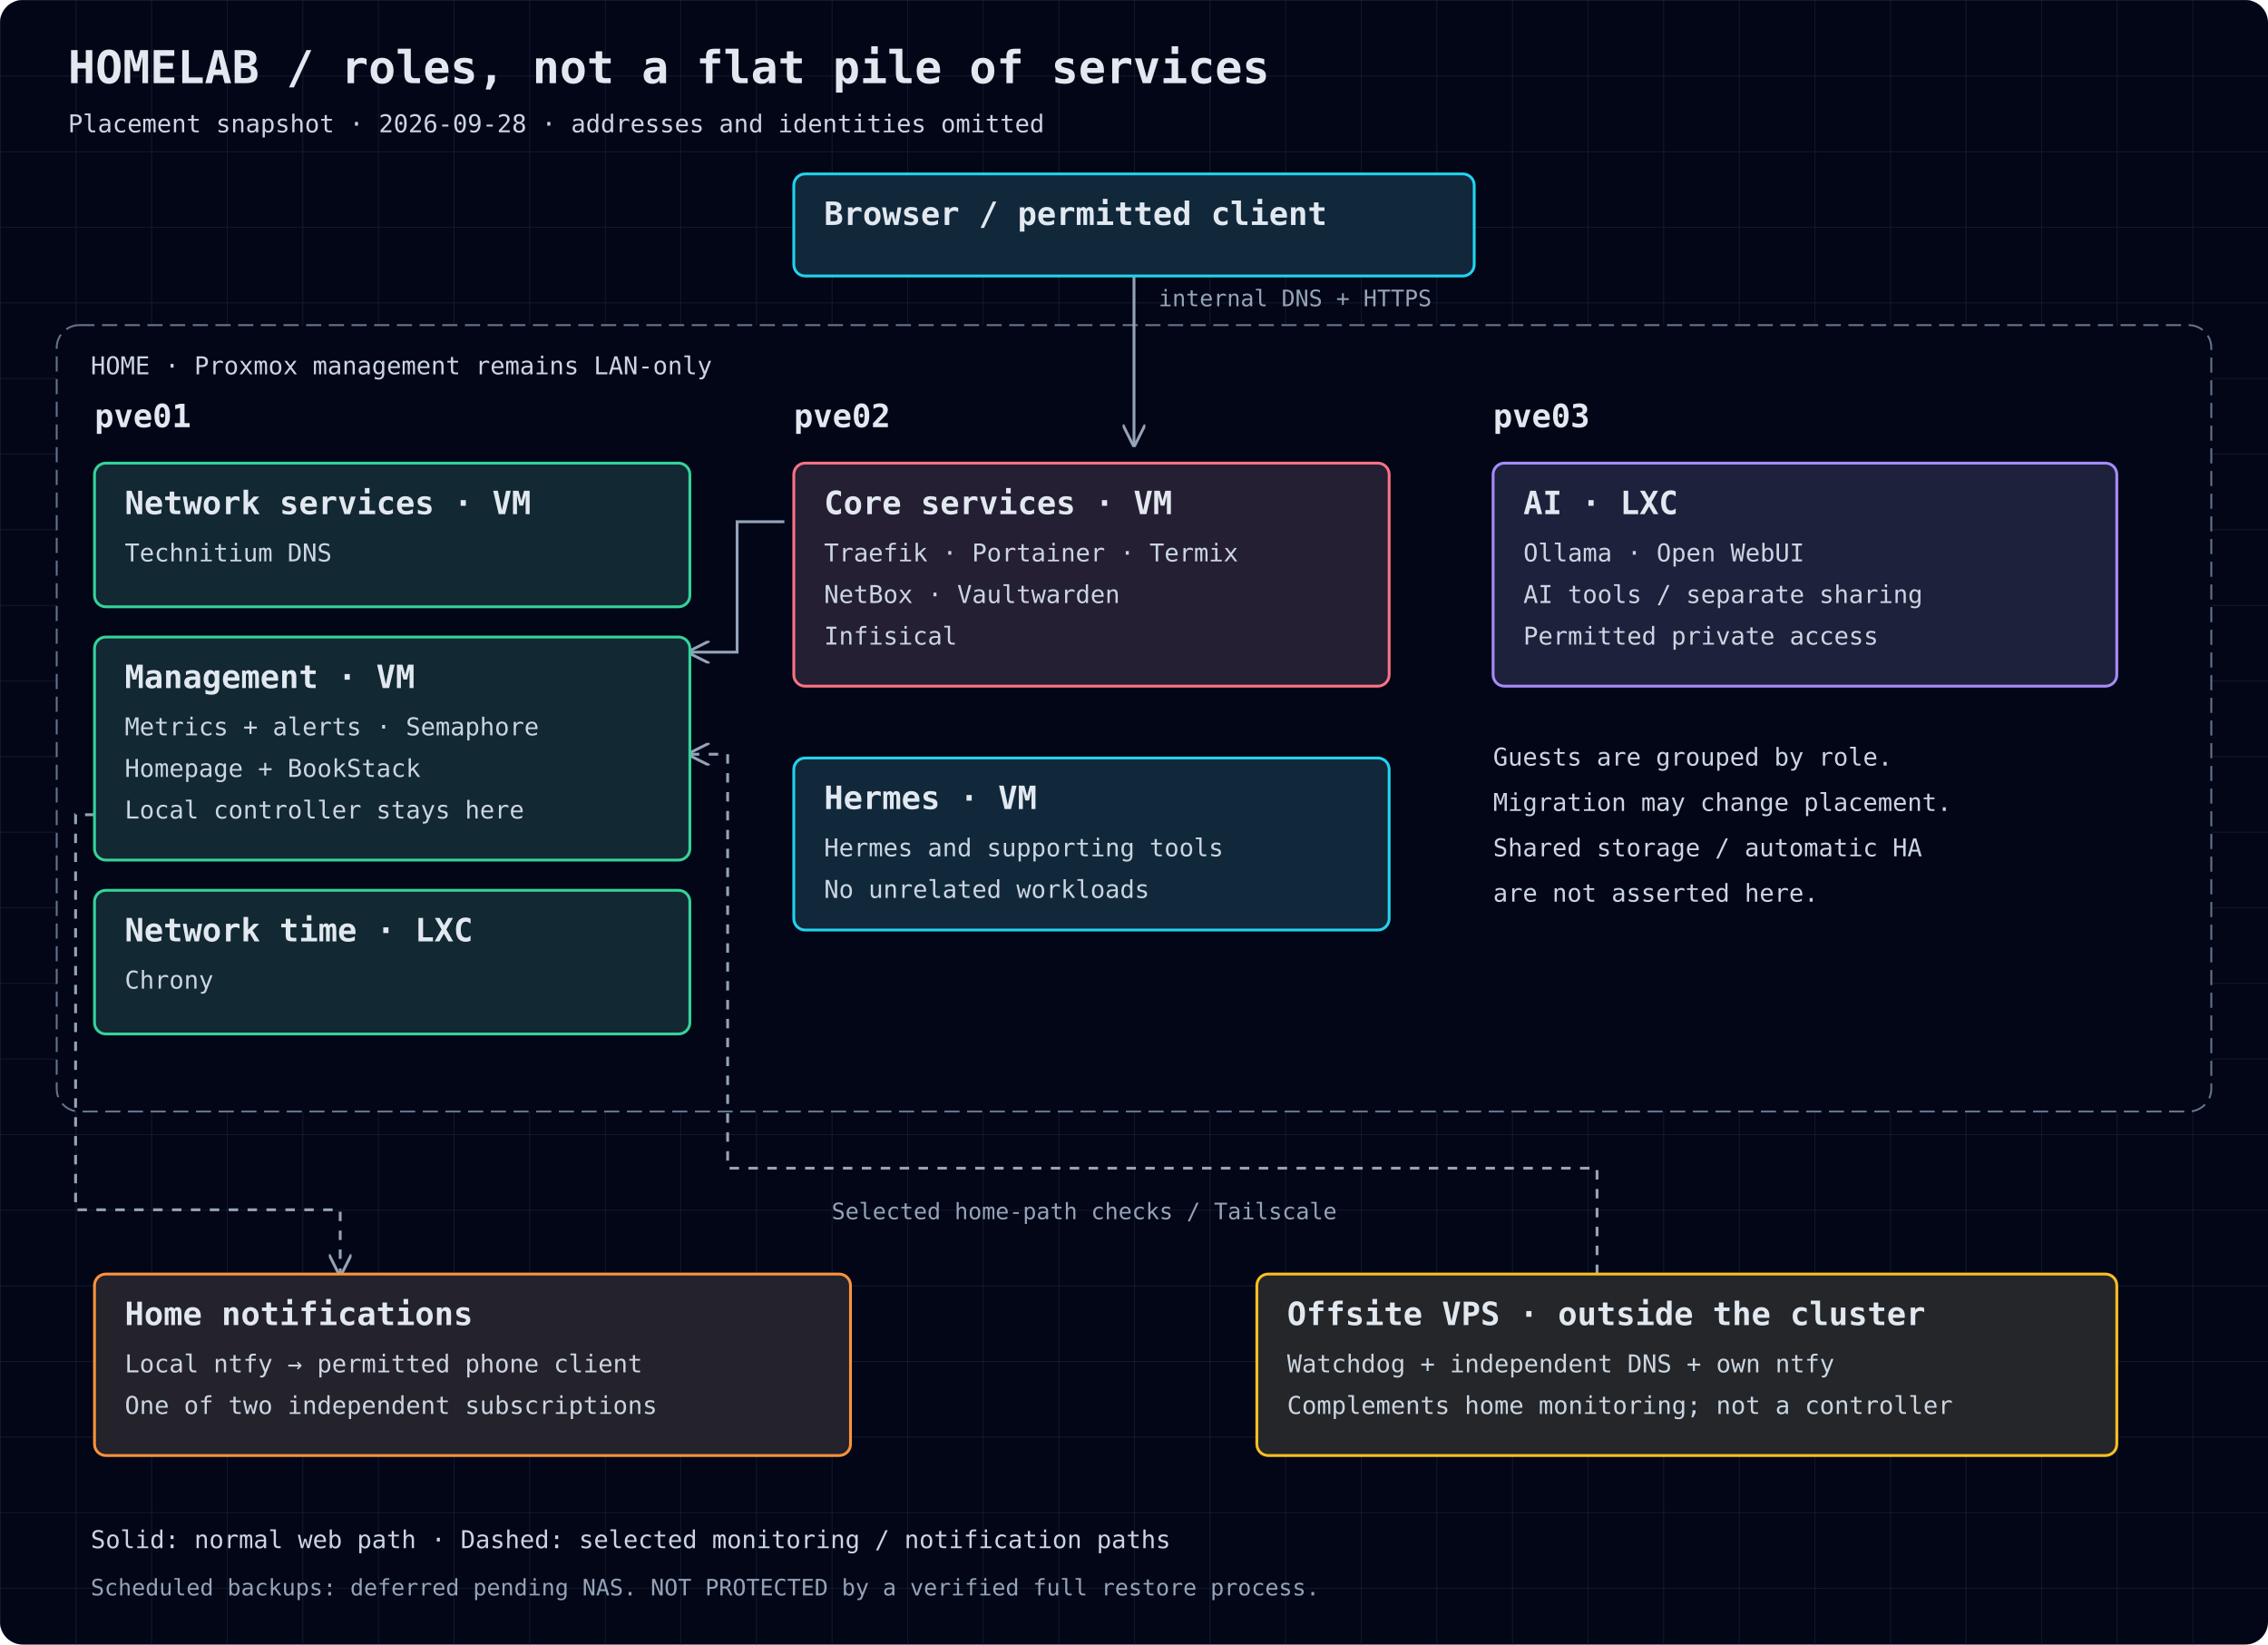
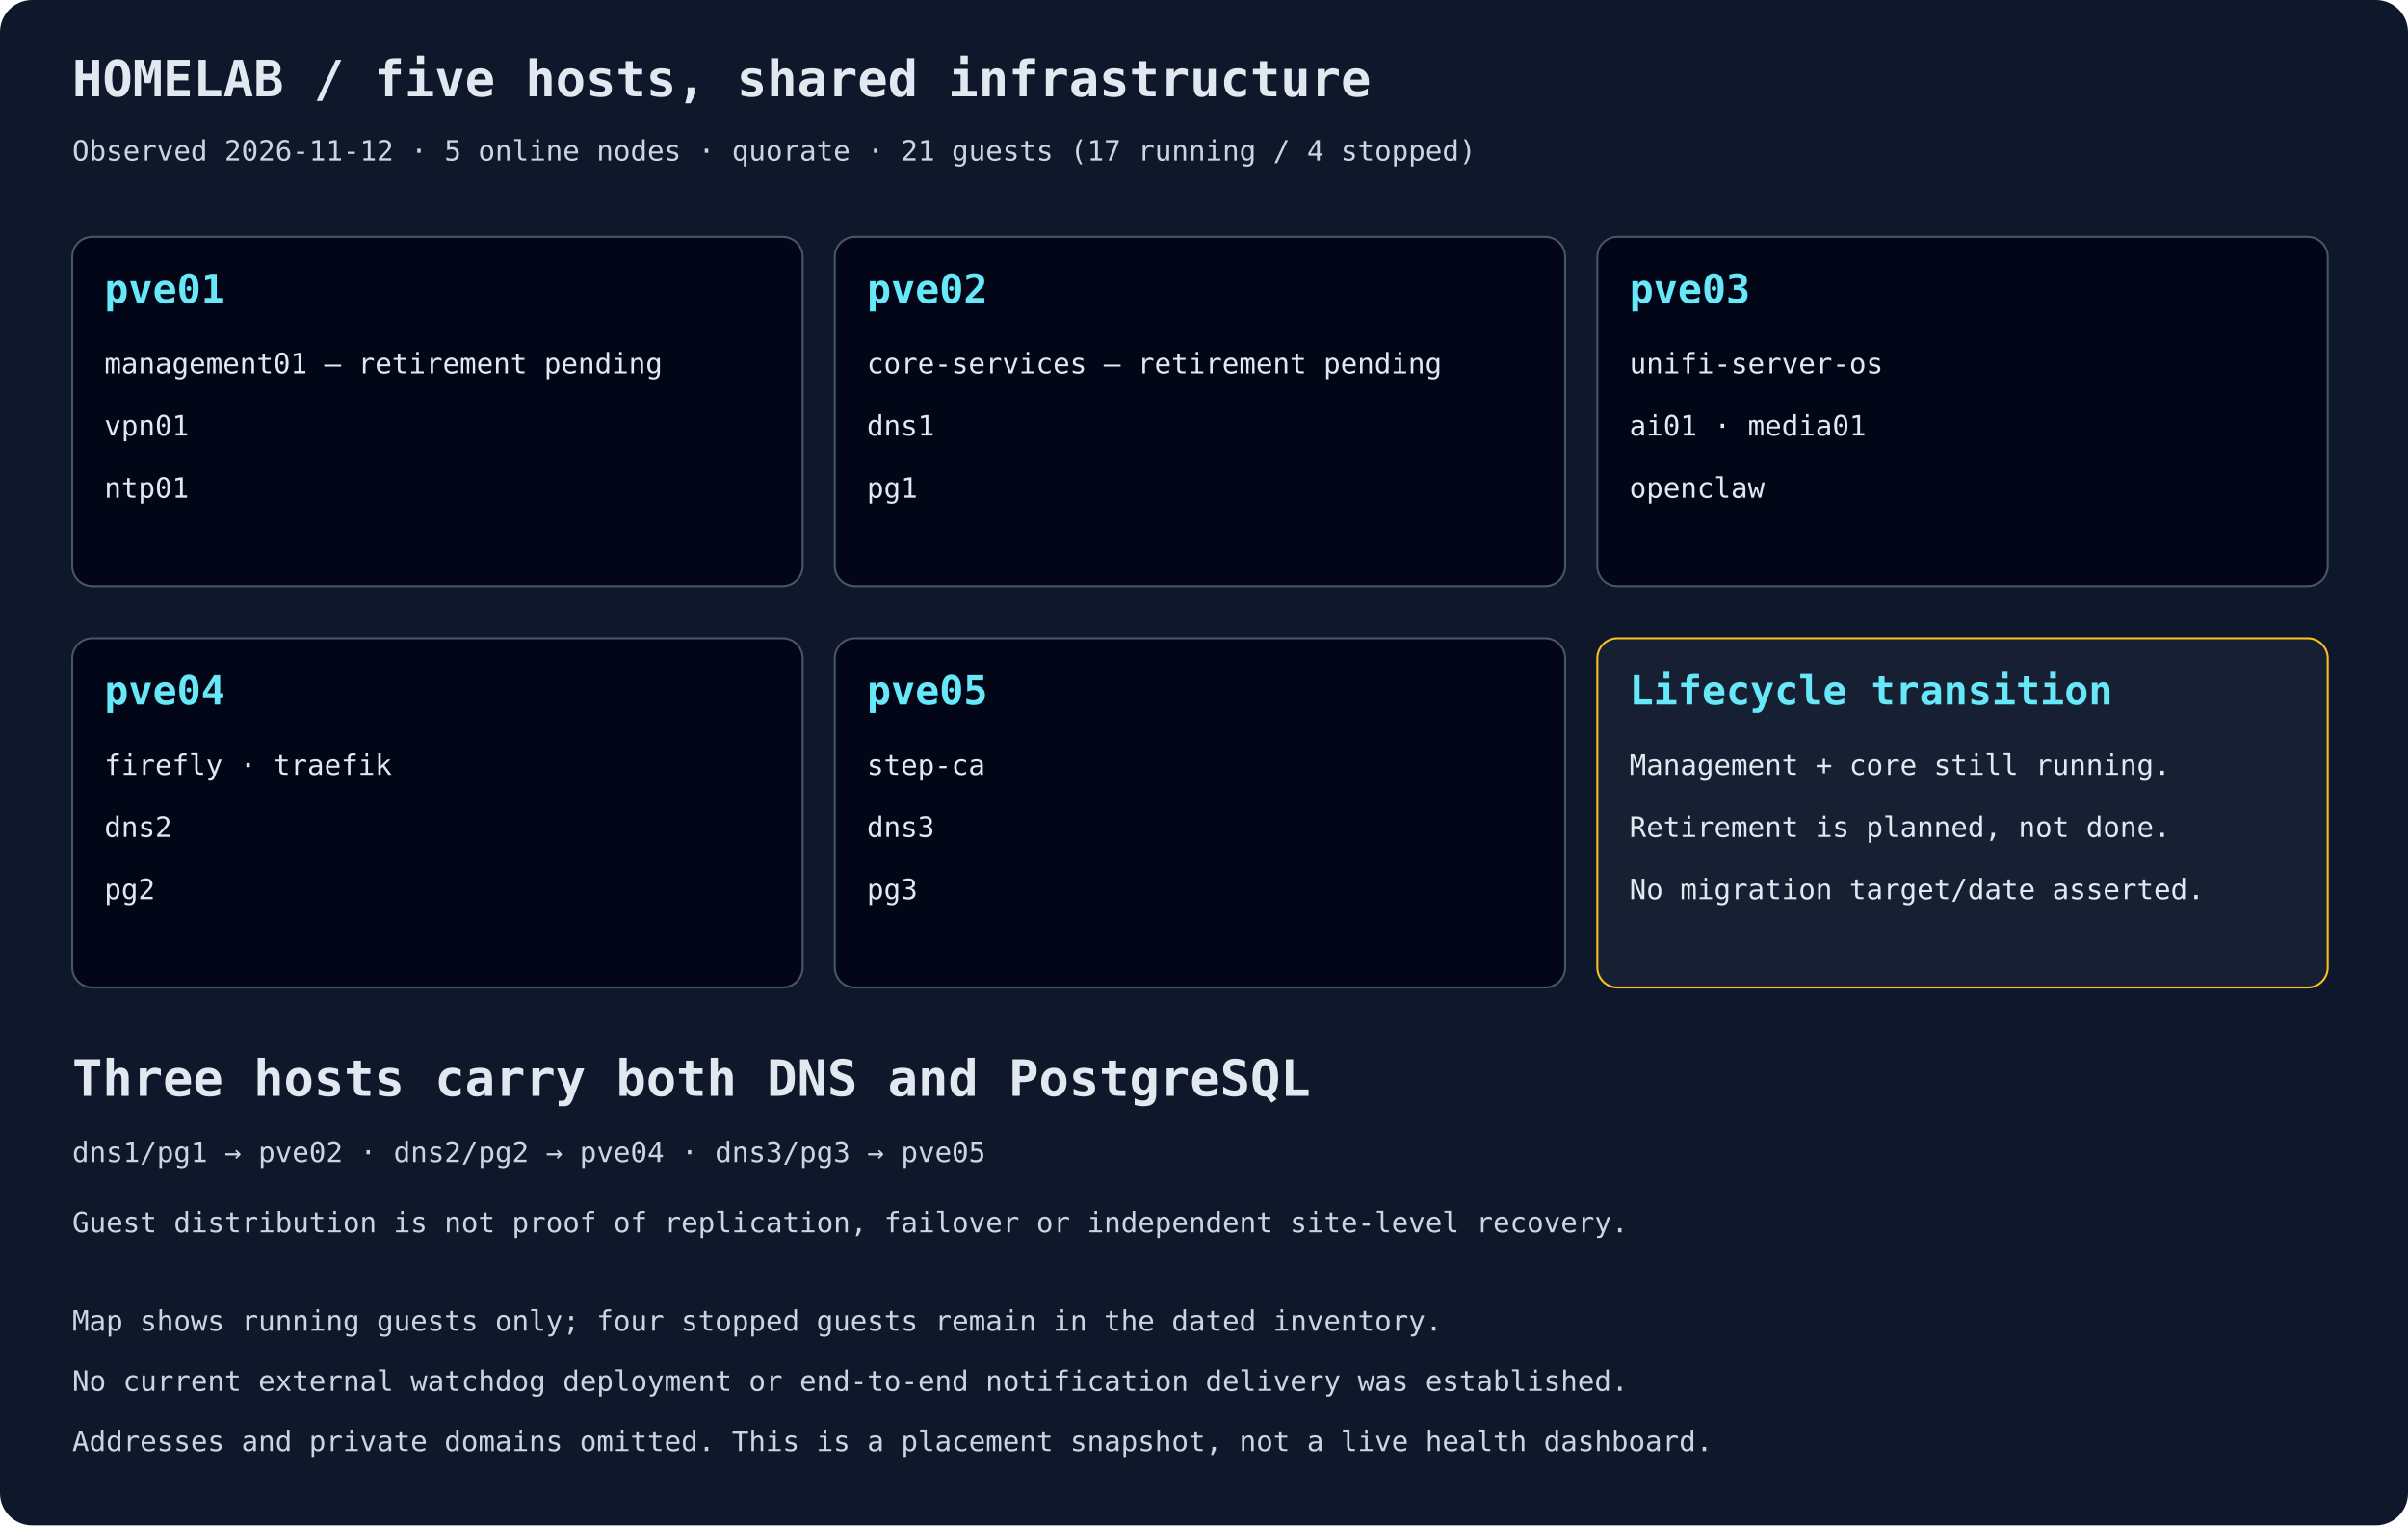
- <svg xmlns="http://www.w3.org/2000/svg" viewBox="0 0 1200 870" role="img" aria-labelledby="title desc">
-   <defs>
-     <pattern id="grid" width="40" height="40" patternUnits="userSpaceOnUse">
-       <path d="M40 0H0V40" fill="none" stroke="#1e293b" stroke-width=".5" />
-     </pattern>
-     <marker id="arrow" markerWidth="8" markerHeight="8" refX="7" refY="4" orient="auto">
-       <path d="M0 0L8 4L0 8" fill="none" stroke="#94a3b8" />
-     </marker>
-   </defs>
-   <style>text{font-family:ui-monospace,SFMono-Regular,Consolas,monospace;fill:#e2e8f0}.title{font-size:24px;font-weight:700}.name{font-size:17px;font-weight:600}.small{font-size:13px;fill:#cbd5e1}.note{font-size:12px;fill:#94a3b8}.group{fill:#020617;stroke:#64748b;stroke-dasharray:8 4}.line{fill:none;stroke:#94a3b8;stroke-width:1.5;marker-end:url(#arrow)}</style>
-   <rect width="1200" height="870" rx="12" fill="#020617" />
-   <rect width="1200" height="870" rx="12" fill="url(#grid)" />
-   <text x="36" y="44" class="title">HOMELAB / roles, not a flat pile of services</text>
-   <text x="36" y="70" class="small">Placement snapshot · 2026-09-28 · addresses and identities omitted</text>
-   <rect x="30" y="172" width="1140" height="416" rx="12" class="group" />
-   <text x="48" y="198" class="small">HOME · Proxmox management remains LAN-only</text>
-   <path d="M600 146V235" class="line" />
-   <text x="613" y="162" class="note">internal DNS + HTTPS</text>
-   <path d="M415 276H390V345H365" class="line" />
-   <path d="M50 431H40V640H180V674" class="line" stroke-dasharray="5 5" />
-   <path d="M845 674V618H385V399H365" class="line" stroke-dasharray="5 5" />
-   <text x="440" y="645" class="note">Selected home-path checks / Tailscale</text>
+ <svg xmlns="http://www.w3.org/2000/svg" viewBox="0 0 1200 760" role="img" aria-labelledby="title desc">
+   <style>text{font-family:ui-monospace,Consolas,monospace;fill:#e2e8f0}.heading{font-size:25px;font-weight:700}.node{font-size:20px;font-weight:700;fill:#67e8f9}.label{font-size:14px}.note{font-size:14px;fill:#cbd5e1}</style>
+   <rect width="1200" height="760" rx="16" fill="#0f172a" />
+   <text x="36" y="48" class="heading">HOMELAB / five hosts, shared infrastructure</text>
+   <text x="36" y="80" class="note">Observed 2026-11-12 · 5 online nodes · quorate · 21 guests (17 running / 4 stopped)</text>
  <g>
-     <rect x="420" y="92" width="360" height="54" rx="6" fill="#0f172a" />
-     <rect x="420" y="92" width="360" height="54" rx="6" fill="#22d3ee" fill-opacity=".09" stroke="#22d3ee" stroke-width="1.5" />
-     <text x="436" y="119" class="name">Browser / permitted client</text>
-   </g>
-   <text x="50" y="226" class="name">pve01</text>
-   <text x="420" y="226" class="name">pve02</text>
-   <text x="790" y="226" class="name">pve03</text>
-   <g>
-     <rect x="50" y="245" width="315" height="76" rx="6" fill="#0f172a" />
-     <rect x="50" y="245" width="315" height="76" rx="6" fill="#34d399" fill-opacity=".09" stroke="#34d399" stroke-width="1.5" />
-     <text x="66" y="272" class="name">Network services · VM</text>
-     <text x="66" y="297" class="small">Technitium DNS</text>
+     <rect x="36" y="118" width="364" height="174" rx="10" fill="#020617" stroke="#475569" />
+     <text x="52" y="151" class="node">pve01</text>
+     <text x="52" y="186" class="label">management01 — retirement pending</text>
+     <text x="52" y="217" class="label">vpn01</text>
+     <text x="52" y="248" class="label">ntp01</text>
  </g>
  <g>
-     <rect x="50" y="337" width="315" height="118" rx="6" fill="#0f172a" />
-     <rect x="50" y="337" width="315" height="118" rx="6" fill="#34d399" fill-opacity=".09" stroke="#34d399" stroke-width="1.5" />
-     <text x="66" y="364" class="name">Management · VM</text>
-     <text x="66" y="389" class="small">Metrics + alerts · Semaphore</text>
-     <text x="66" y="411" class="small">Homepage + BookStack</text>
-     <text x="66" y="433" class="small">Local controller stays here</text>
+     <rect x="416" y="118" width="364" height="174" rx="10" fill="#020617" stroke="#475569" />
+     <text x="432" y="151" class="node">pve02</text>
+     <text x="432" y="186" class="label">core-services — retirement pending</text>
+     <text x="432" y="217" class="label">dns1</text>
+     <text x="432" y="248" class="label">pg1</text>
  </g>
  <g>
-     <rect x="50" y="471" width="315" height="76" rx="6" fill="#0f172a" />
-     <rect x="50" y="471" width="315" height="76" rx="6" fill="#34d399" fill-opacity=".09" stroke="#34d399" stroke-width="1.5" />
-     <text x="66" y="498" class="name">Network time · LXC</text>
-     <text x="66" y="523" class="small">Chrony</text>
+     <rect x="796" y="118" width="364" height="174" rx="10" fill="#020617" stroke="#475569" />
+     <text x="812" y="151" class="node">pve03</text>
+     <text x="812" y="186" class="label">unifi-server-os</text>
+     <text x="812" y="217" class="label">ai01 · media01</text>
+     <text x="812" y="248" class="label">openclaw</text>
  </g>
  <g>
-     <rect x="420" y="245" width="315" height="118" rx="6" fill="#0f172a" />
-     <rect x="420" y="245" width="315" height="118" rx="6" fill="#fb7185" fill-opacity=".09" stroke="#fb7185" stroke-width="1.5" />
-     <text x="436" y="272" class="name">Core services · VM</text>
-     <text x="436" y="297" class="small">Traefik · Portainer · Termix</text>
-     <text x="436" y="319" class="small">NetBox · Vaultwarden</text>
-     <text x="436" y="341" class="small">Infisical</text>
+     <rect x="36" y="318" width="364" height="174" rx="10" fill="#020617" stroke="#475569" />
+     <text x="52" y="351" class="node">pve04</text>
+     <text x="52" y="386" class="label">firefly · traefik</text>
+     <text x="52" y="417" class="label">dns2</text>
+     <text x="52" y="448" class="label">pg2</text>
  </g>
  <g>
-     <rect x="420" y="401" width="315" height="91" rx="6" fill="#0f172a" />
-     <rect x="420" y="401" width="315" height="91" rx="6" fill="#22d3ee" fill-opacity=".09" stroke="#22d3ee" stroke-width="1.5" />
-     <text x="436" y="428" class="name">Hermes · VM</text>
-     <text x="436" y="453" class="small">Hermes and supporting tools</text>
-     <text x="436" y="475" class="small">No unrelated workloads</text>
+     <rect x="416" y="318" width="364" height="174" rx="10" fill="#020617" stroke="#475569" />
+     <text x="432" y="351" class="node">pve05</text>
+     <text x="432" y="386" class="label">step-ca</text>
+     <text x="432" y="417" class="label">dns3</text>
+     <text x="432" y="448" class="label">pg3</text>
  </g>
  <g>
-     <rect x="790" y="245" width="330" height="118" rx="6" fill="#0f172a" />
-     <rect x="790" y="245" width="330" height="118" rx="6" fill="#a78bfa" fill-opacity=".09" stroke="#a78bfa" stroke-width="1.5" />
-     <text x="806" y="272" class="name">AI · LXC</text>
-     <text x="806" y="297" class="small">Ollama · Open WebUI</text>
-     <text x="806" y="319" class="small">AI tools / separate sharing</text>
-     <text x="806" y="341" class="small">Permitted private access</text>
+     <rect x="796" y="318" width="364" height="174" rx="10" fill="#172033" stroke="#fbbf24" />
+     <text x="812" y="351" class="node">Lifecycle transition</text>
+     <text x="812" y="386" class="label">Management + core still running.</text>
+     <text x="812" y="417" class="label">Retirement is planned, not done.</text>
+     <text x="812" y="448" class="label">No migration target/date asserted.</text>
  </g>
-   <text x="790" y="405" class="small">Guests are grouped by role.</text>
-   <text x="790" y="429" class="small">Migration may change placement.</text>
-   <text x="790" y="453" class="small">Shared storage / automatic HA</text>
-   <text x="790" y="477" class="small">are not asserted here.</text>
-   <g>
-     <rect x="50" y="674" width="400" height="96" rx="6" fill="#0f172a" />
-     <rect x="50" y="674" width="400" height="96" rx="6" fill="#fb923c" fill-opacity=".09" stroke="#fb923c" stroke-width="1.5" />
-     <text x="66" y="701" class="name">Home notifications</text>
-     <text x="66" y="726" class="small">Local ntfy → permitted phone client</text>
-     <text x="66" y="748" class="small">One of two independent subscriptions</text>
-   </g>
-   <g>
-     <rect x="665" y="674" width="455" height="96" rx="6" fill="#0f172a" />
-     <rect x="665" y="674" width="455" height="96" rx="6" fill="#fbbf24" fill-opacity=".09" stroke="#fbbf24" stroke-width="1.5" />
-     <text x="681" y="701" class="name">Offsite VPS · outside the cluster</text>
-     <text x="681" y="726" class="small">Watchdog + independent DNS + own ntfy</text>
-     <text x="681" y="748" class="small">Complements home monitoring; not a controller</text>
-   </g>
-   <text x="48" y="819" class="small">Solid: normal web path  ·  Dashed: selected monitoring / notification paths</text>
-   <text x="48" y="844" class="note">Scheduled backups: deferred pending NAS. NOT PROTECTED by a verified full restore process.</text>
+   <text x="36" y="546" class="heading">Three hosts carry both DNS and PostgreSQL</text>
+   <text x="36" y="579" class="note">dns1/pg1 → pve02 · dns2/pg2 → pve04 · dns3/pg3 → pve05</text>
+   <text x="36" y="614" class="note">Guest distribution is not proof of replication, failover or independent site-level recovery.</text>
+   <text x="36" y="663" class="note">Map shows running guests only; four stopped guests remain in the dated inventory.</text>
+   <text x="36" y="693" class="note">No current external watchdog deployment or end-to-end notification delivery was established.</text>
+   <text x="36" y="723" class="note">Addresses and private domains omitted. This is a placement snapshot, not a live health dashboard.</text>
</svg>
